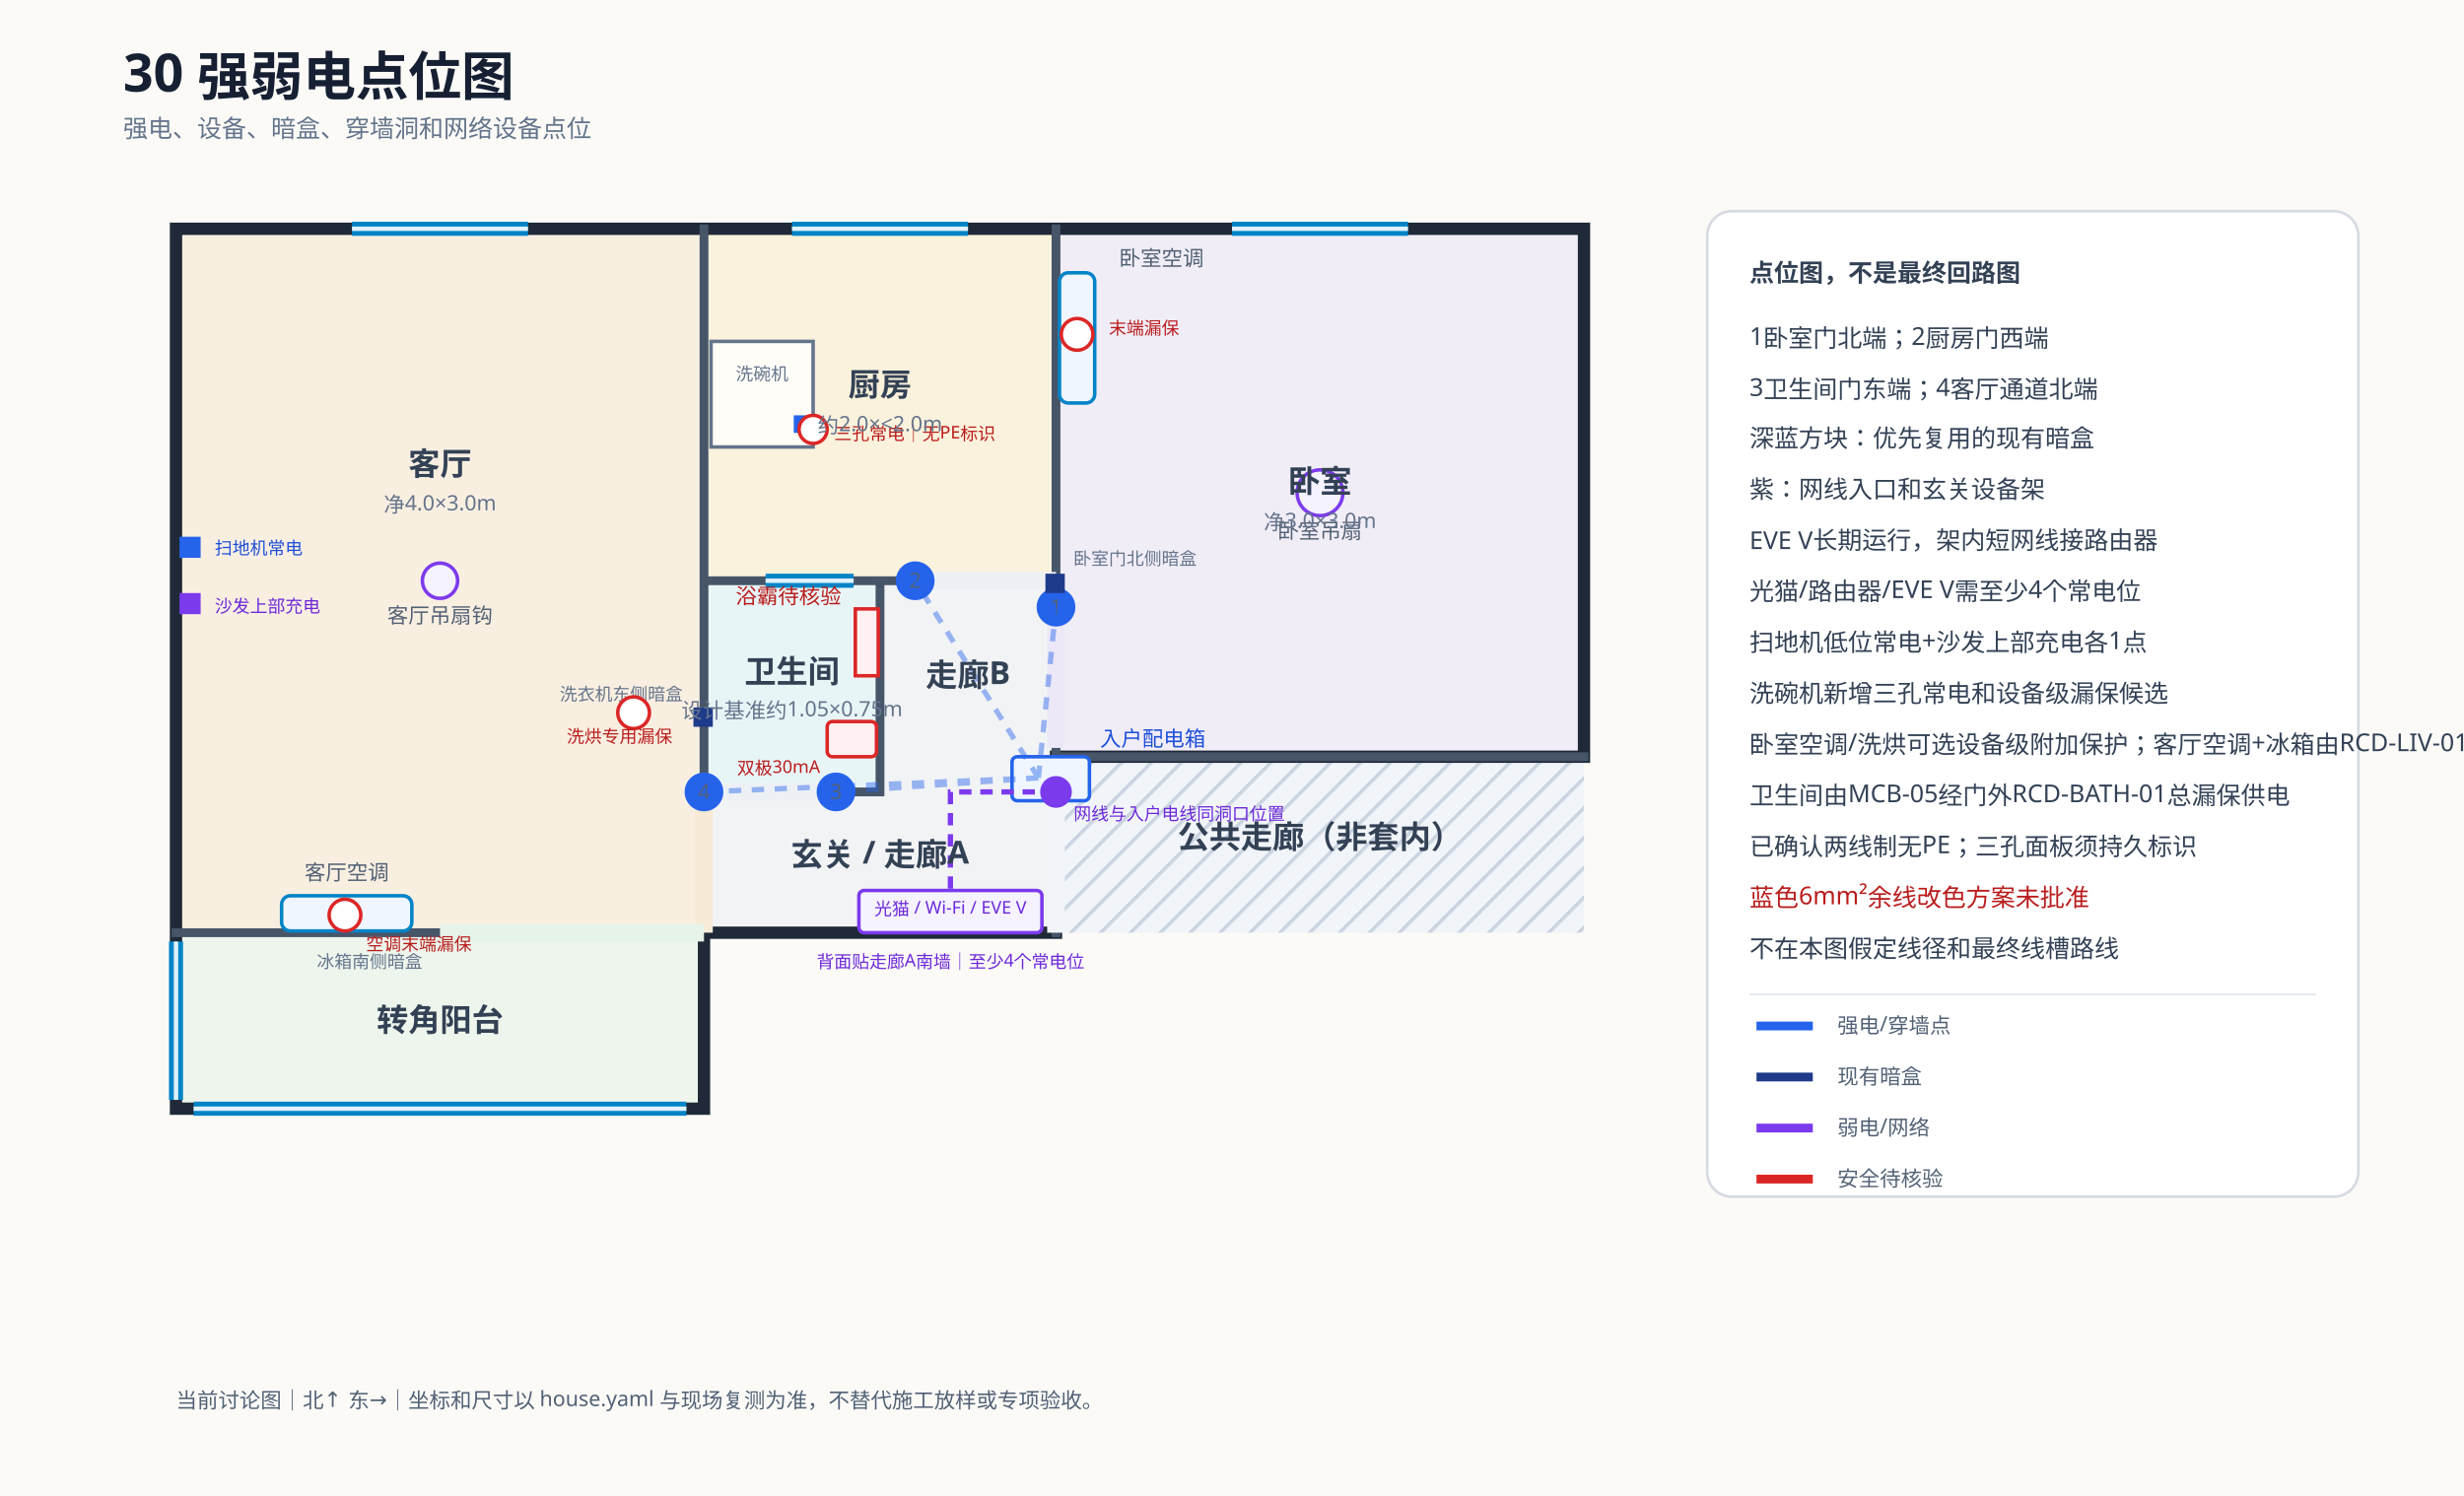
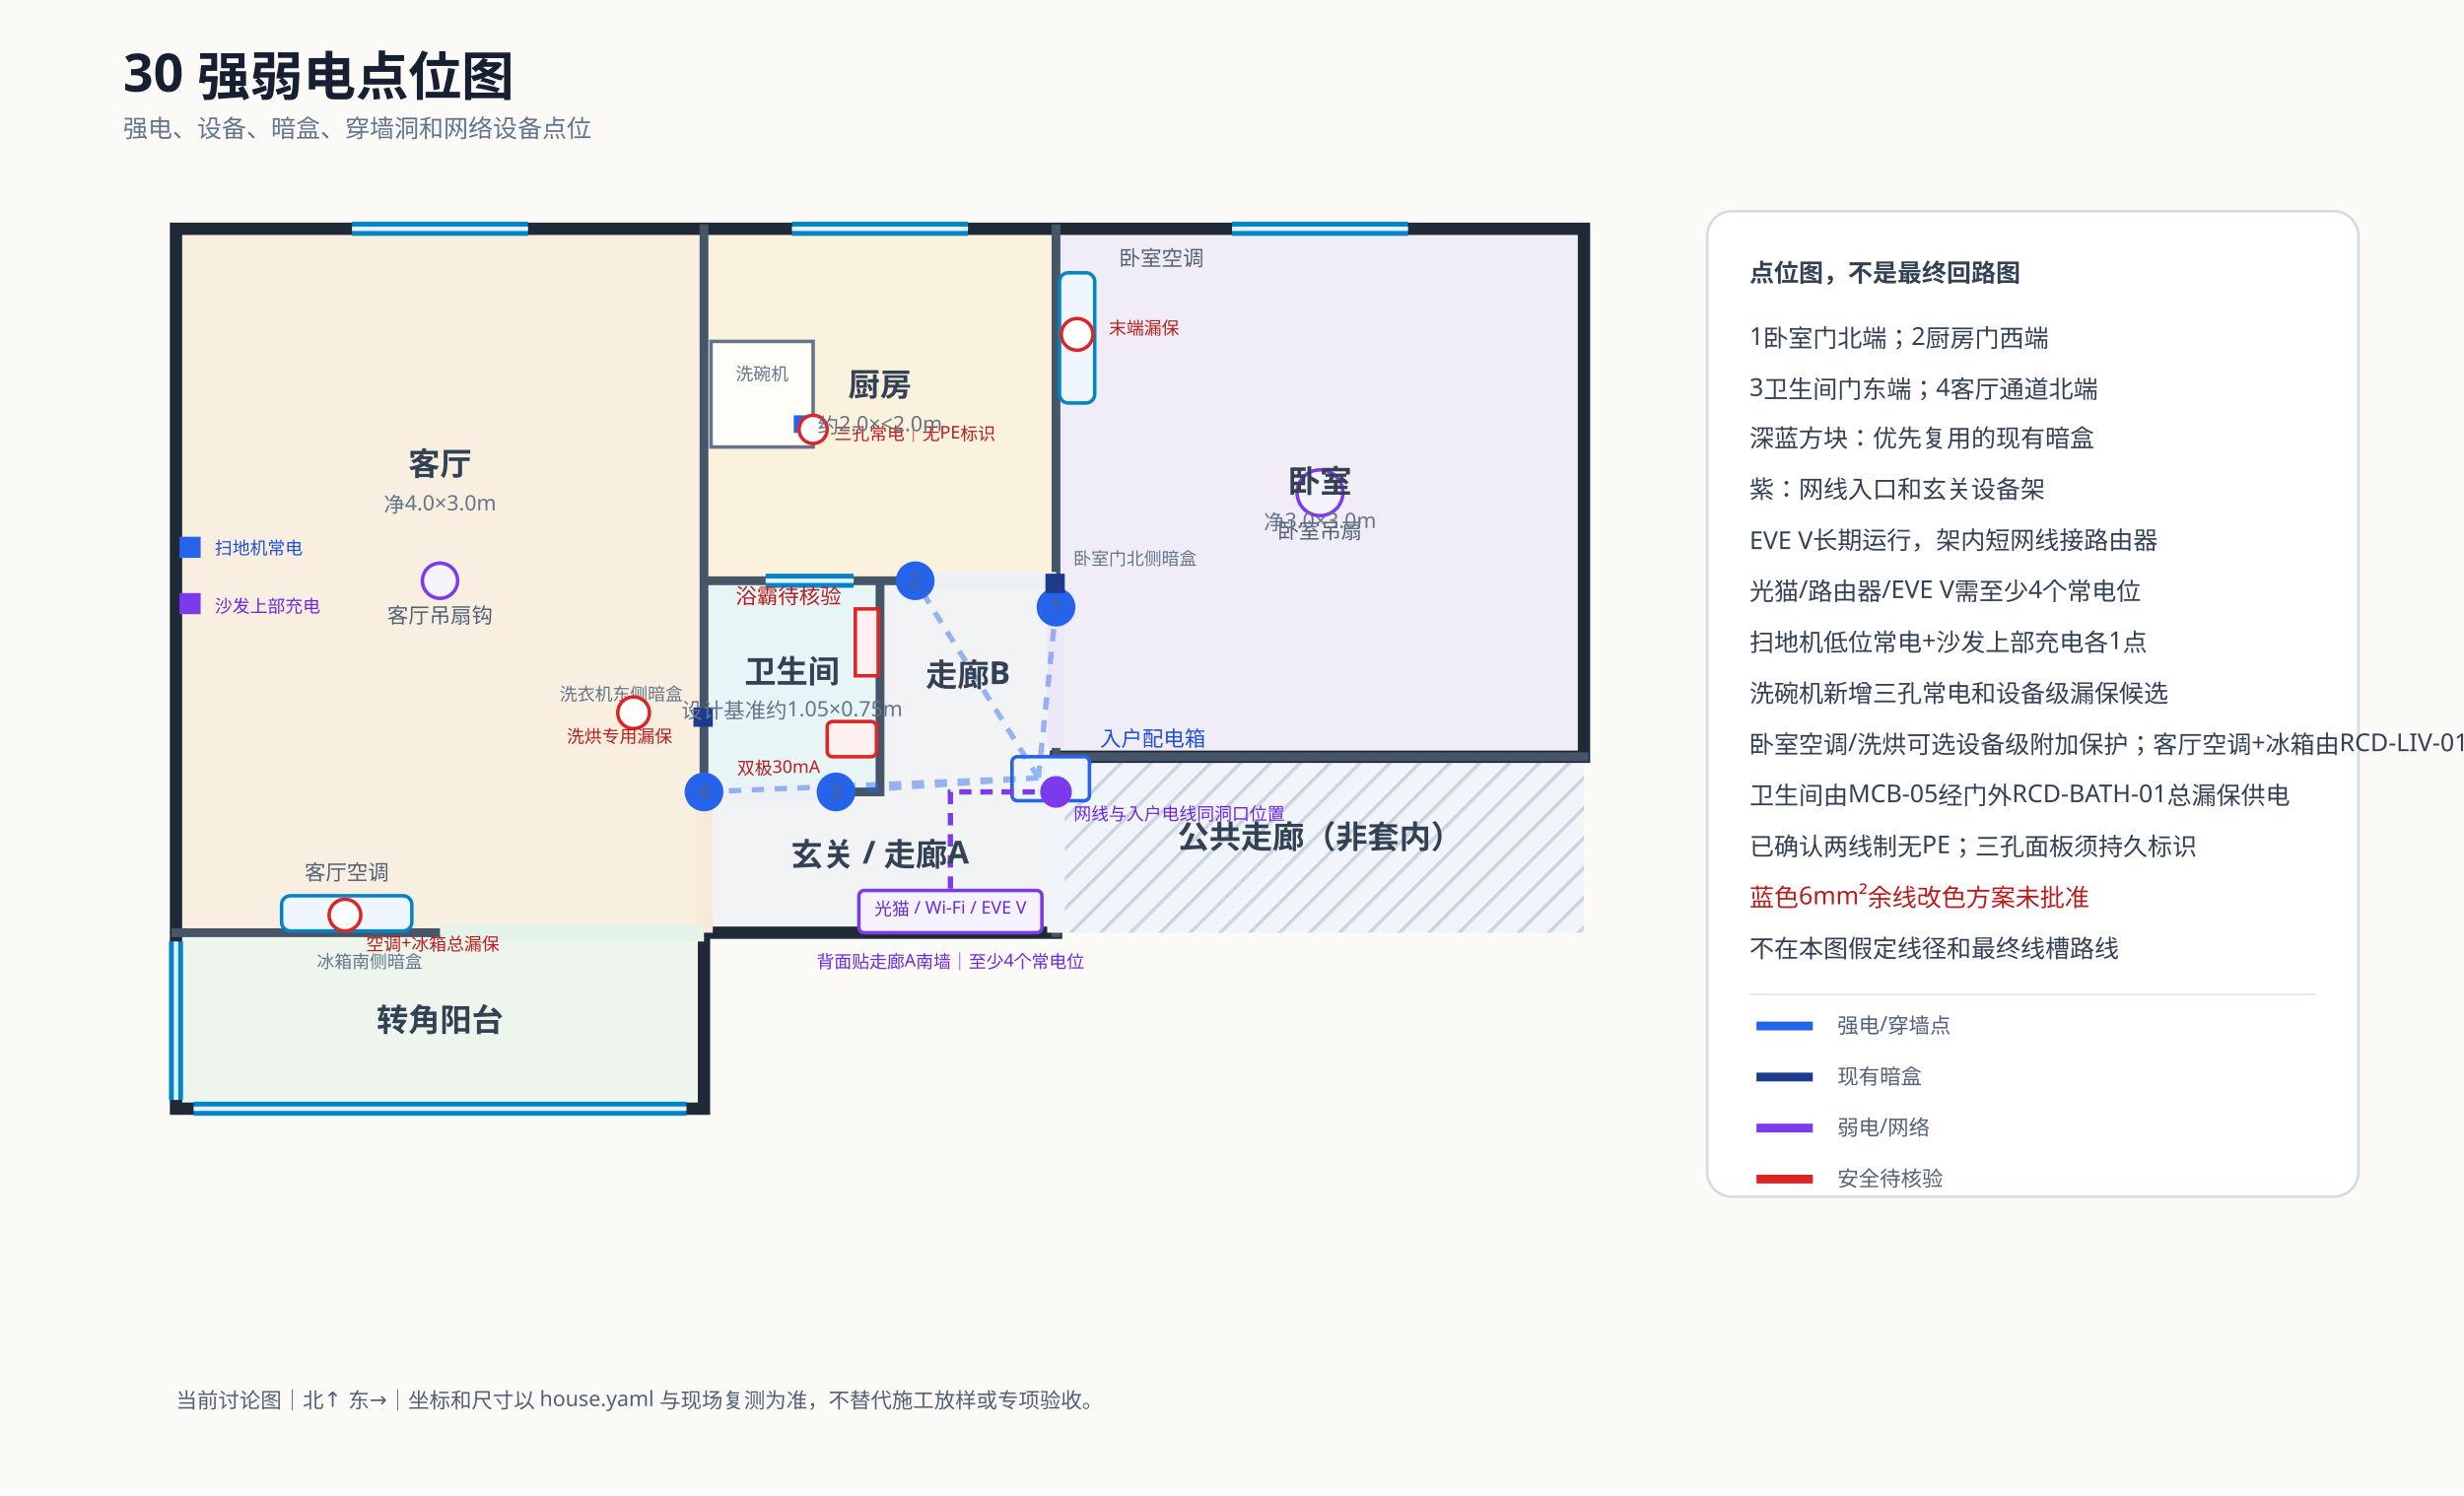
<svg xmlns="http://www.w3.org/2000/svg" width="1400" height="850" viewBox="0 0 1400 850" data-diagram-role="electrical-low-voltage" role="img">
  <defs>
    <pattern id="hatch" width="12" height="12" patternUnits="userSpaceOnUse" patternTransform="rotate(45)">
      <rect width="12" height="12" fill="#f1f5f9" />
      <line y2="12" stroke="#cbd5e1" stroke-width="4" />
    </pattern>
    <pattern id="danger" width="10" height="10" patternUnits="userSpaceOnUse" patternTransform="rotate(45)">
      <rect width="10" height="10" fill="#fff1f2" />
      <line y2="10" stroke="#fecaca" stroke-width="3" />
    </pattern>
    <marker id="arrow" markerWidth="8" markerHeight="8" refX="6" refY="4" orient="auto">
      <path d="M0 0L8 4 0 8z" fill="#334155" />
    </marker>
    <marker id="blue-arrow" markerWidth="8" markerHeight="8" refX="6" refY="4" orient="auto">
      <path d="M0 0L8 4 0 8z" fill="#2563eb" />
    </marker>
    <style>
    text{font-family:"Source Han Sans SC","Heiti SC","Arial Unicode MS",sans-serif}
    .wall{fill:none;stroke:#1f2937;stroke-width:7;stroke-linecap:square;stroke-linejoin:miter}
    .iw{fill:none;stroke:#475569;stroke-width:5;stroke-linecap:square}
    .win{stroke:#0284c7;stroke-width:8}.winc{stroke:#e0f2fe;stroke-width:2.5}
    .title{font-size:30px;font-weight:750;fill:#172033}.subtitle{font-size:14px;fill:#64748b}
    .room{font-size:18px;font-weight:750;fill:#334155;text-anchor:middle}.roomsub{font-size:12px;fill:#64748b;text-anchor:middle}
    .note{font-size:14px;fill:#334155}.small{font-size:12px;fill:#526175}.micro{font-size:10px;fill:#64748b}
    .panel{fill:#fff;stroke:#d6dae1;stroke-width:1.5}.fixed{fill:#fffdf8;stroke:#64748b;stroke-width:2}
    .planned{fill:#fff7ed;stroke:#f97316;stroke-width:2;stroke-dasharray:7 5}
    .water{fill:none;stroke:#0284c7;stroke-width:4}.hot{fill:none;stroke:#dc2626;stroke-width:4}
    .drain{fill:none;stroke:#0f766e;stroke-width:5}.gas{fill:none;stroke:#ea580c;stroke-width:4}
    .power{fill:none;stroke:#2563eb;stroke-width:3}.network{fill:none;stroke:#7c3aed;stroke-width:3;stroke-dasharray:7 5}
    .danger{fill:#fff1f2;stroke:#dc2626;stroke-width:2}.cat{fill:none;stroke:#16a34a;stroke-width:6;stroke-dasharray:8 5}
    .dim{fill:none;stroke:#64748b;stroke-width:1.5}.dimtext{font-size:12px;fill:#475569;text-anchor:middle}
    .center{text-anchor:middle}.bold{font-weight:700}.orange{fill:#c2410c}.red{fill:#b91c1c}.blue{fill:#1d4ed8}.green{fill:#15803d}.purple{fill:#6d28d9}
  </style>
  </defs>
  <rect width="1400" height="850" fill="#fbfaf7" />
  <text x="70" y="52" class="title">30 强弱电点位图</text>
  <text x="70" y="78" class="subtitle">强电、设备、暗盒、穿墙洞和网络设备点位</text>
  <rect x="100" y="130" width="300" height="400" fill="#f7ead7" opacity="0.68" />
  <rect x="100" y="530" width="300" height="100" fill="#e6f3e8" opacity="0.68" />
  <rect x="400" y="130" width="200" height="200" fill="#f9efd0" opacity="0.68" />
  <rect x="400" y="330" width="100" height="120" fill="#dff3f7" opacity="0.68" />
  <rect x="500" y="330" width="100" height="120" fill="#edf1f5" opacity="0.68" />
  <rect x="400" y="450" width="200" height="80" fill="#edf1f5" opacity="0.68" />
  <rect x="600" y="130" width="300" height="300" fill="#ece8f7" opacity="0.68" />
  <rect x="600" y="430" width="300" height="100" fill="url(#hatch)" />
  <path class="wall" d="M100 130H900V430H600V530H400V630H100Z" />
  <path class="iw" d="M400 130V450M400 330H520M500 330V450M400 450H405M475 450H500M600 130V345M600 425V530M600 430H900M100 530H250" />
  <g data-connection="hall-a-b-open" />
  <path d="M400 450V530" stroke="#f7ead7" stroke-width="10" />
  <path d="M520 330H600" stroke="#edf1f5" stroke-width="10" />
  <path d="M405 450H475" stroke="#edf1f5" stroke-width="10" />
  <path d="M600 345V425" stroke="#ece8f7" stroke-width="10" />
  <path d="M600 450V530" stroke="#f1f5f9" stroke-width="10" />
  <path d="M250 530H400" stroke="#e6f3e8" stroke-width="10" />
  <path class="win" d="M200 130H300M450 130H550M700 130H800M100 535V625M110 630H390M435 330H485" />
  <path class="winc" d="M200 130H300M450 130H550M700 130H800M100 535V625M110 630H390M435 330H485" />
  <rect x="575" y="430" width="44" height="25" rx="3" fill="#eff6ff" stroke="#2563eb" stroke-width="2" />
  <text x="625" y="424" class="small blue">入户配电箱</text>
  <circle cx="600" cy="345" r="11" fill="#2563eb" />
  <text x="600" y="349" fill="#fff" class="small center">1</text>
  <circle cx="520" cy="330" r="11" fill="#2563eb" />
  <text x="520" y="334" fill="#fff" class="small center">2</text>
  <circle cx="475" cy="450" r="11" fill="#2563eb" />
  <text x="475" y="454" fill="#fff" class="small center">3</text>
  <circle cx="400" cy="450" r="11" fill="#2563eb" />
  <text x="400" y="454" fill="#fff" class="small center">4</text>
  <path class="power" d="M590 442L600 345M590 442L520 330M590 442L475 450M590 442L400 450" stroke-dasharray="7 6" opacity=".45" />
  <rect x="190" y="518" width="11" height="11" fill="#1e3a8a" />
  <text x="180" y="550" class="micro">冰箱南侧暗盒</text>
  <rect x="394" y="402" width="11" height="11" fill="#1e3a8a" />
  <text x="318" y="398" class="micro">洗衣机东侧暗盒</text>
  <rect x="594" y="326" width="11" height="11" fill="#1e3a8a" />
  <text x="610" y="321" class="micro">卧室门北侧暗盒</text>
  <rect x="160" y="509" width="74" height="20" rx="5" fill="#eff6ff" stroke="#0284c7" stroke-width="2" />
  <text x="197" y="500" class="small center">客厅空调</text>
  <rect x="602" y="155" width="20" height="74" rx="5" fill="#eff6ff" stroke="#0284c7" stroke-width="2" />
  <text x="636" y="151" class="small">卧室空调</text>
-   <circle cx="196" cy="520" r="9" fill="#fff" stroke="#dc2626" stroke-width="2" data-device-protection="SRCD-AC-LIV" />
-   <text x="208" y="540" class="micro red">空调末端漏保</text>
+   <circle cx="196" cy="520" r="9" fill="#fff" stroke="#dc2626" stroke-width="2" data-device-protection="RCD-LIV-01" />
+   <text x="208" y="540" class="micro red">空调+冰箱总漏保</text>
  <circle cx="612" cy="190" r="9" fill="#fff" stroke="#dc2626" stroke-width="2" data-device-protection="SRCD-AC-BED" />
  <text x="630" y="190" class="micro red">末端漏保</text>
  <circle cx="360" cy="405" r="9" fill="#fff" stroke="#dc2626" stroke-width="2" data-device-protection="SRCD-WASHER" />
  <text x="322" y="422" class="micro red">洗烘专用漏保</text>
  <rect x="404" y="194" width="58" height="60" class="fixed" data-appliance="dishwasher" />
  <text x="433" y="216" class="micro center">洗碗机</text>
  <rect x="451" y="236" width="10" height="10" fill="#2563eb" data-outlet="dishwasher-three-hole" />
  <circle cx="462" cy="244" r="8" fill="#fff" stroke="#dc2626" stroke-width="2" data-device-protection="SRCD-DISHWASHER" />
  <text x="474" y="250" class="micro red">三孔常电｜无PE标识</text>
  <circle cx="750" cy="280" r="13" fill="#f5f3ff" stroke="#7c3aed" stroke-width="2" />
  <text x="750" y="306" class="small center">卧室吊扇</text>
  <circle cx="250" cy="330" r="10" fill="#f5f3ff" stroke="#7c3aed" stroke-width="2" />
  <text x="250" y="354" class="small center">客厅吊扇钩</text>
  <rect x="486" y="346" width="13" height="38" class="danger" />
  <text x="478" y="343" class="small red" text-anchor="end">浴霸待核验</text>
  <rect x="470" y="410" width="28" height="20" rx="3" fill="#fff1f2" stroke="#dc2626" stroke-width="2" data-device-protection="RCD-BATH-01" />
  <text x="466" y="440" class="micro red" text-anchor="end">双极30mA</text>
  <rect x="102" y="305" width="12" height="12" fill="#2563eb" data-outlet="robot-always-on" />
  <rect x="102" y="337" width="12" height="12" fill="#7c3aed" data-outlet="sofa-charge" />
  <text x="122" y="315" class="micro blue">扫地机常电</text>
  <text x="122" y="348" class="micro purple">沙发上部充电</text>
  <circle cx="600" cy="450" r="9" fill="#7c3aed" />
  <path class="network" d="M600 450H540V506" />
  <rect x="488" y="506" width="104" height="24" rx="3" fill="#f5f3ff" stroke="#7c3aed" stroke-width="2" data-device-shelf="hall-a" data-wall-anchor="hall-a-south-wall" />
  <text x="540" y="520" class="micro purple center">光猫 / Wi-Fi / EVE V</text>
  <text x="540" y="550" class="micro purple center">背面贴走廊A南墙｜至少4个常电位</text>
  <text x="610" y="466" class="micro purple">网线与入户电线同洞口位置</text>
  <text x="250" y="270" class="room">客厅</text>
  <text x="250" y="291" class="roomsub">净4.0×3.0m</text>
  <text x="500" y="225" class="room">厨房</text>
  <text x="500" y="246" class="roomsub">约2.0×&lt;2.0m</text>
  <text x="450" y="388" class="room">卫生间</text>
  <text x="450" y="408" class="roomsub">设计基准约1.05×0.75m</text>
  <text x="750" y="280" class="room">卧室</text>
  <text x="750" y="301" class="roomsub">净3.0×3.0m</text>
  <text x="550" y="390" class="room">走廊B</text>
  <text x="500" y="492" class="room">玄关 / 走廊A</text>
  <text x="250" y="586" class="room">转角阳台</text>
  <text x="750" y="482" class="room">公共走廊（非套内）</text>
  <rect x="970" y="120" width="370" height="560" rx="14" class="panel" />
  <text x="994" y="160" class="note bold">点位图，不是最终回路图</text>
  <text x="994" y="196" class="note">1卧室门北端；2厨房门西端</text>
  <text x="994" y="225" class="note">3卫生间门东端；4客厅通道北端</text>
  <text x="994" y="254" class="note">深蓝方块：优先复用的现有暗盒</text>
  <text x="994" y="283" class="note">紫：网线入口和玄关设备架</text>
  <text x="994" y="312" class="note">EVE V长期运行，架内短网线接路由器</text>
  <text x="994" y="341" class="note">光猫/路由器/EVE V需至少4个常电位</text>
  <text x="994" y="370" class="note">扫地机低位常电+沙发上部充电各1点</text>
  <text x="994" y="399" class="note">洗碗机新增三孔常电和设备级漏保候选</text>
  <text x="994" y="428" class="note">卧室空调/洗烘可选设备级附加保护；客厅空调+冰箱由RCD-LIV-01总保护</text>
  <text x="994" y="457" class="note">卫生间由MCB-05经门外RCD-BATH-01总漏保供电</text>
  <text x="994" y="486" class="note">已确认两线制无PE；三孔面板须持久标识</text>
  <text x="994" y="515" class="note red">蓝色6mm²余线改色方案未批准</text>
  <text x="994" y="544" class="note">不在本图假定线径和最终线槽路线</text>
  <line x1="994" y1="565" x2="1316" y2="565" stroke="#e2e8f0" />
  <line x1="998" y1="583" x2="1030" y2="583" stroke="#2563eb" stroke-width="5" />
  <text x="1044" y="587" class="small">强电/穿墙点</text>
  <line x1="998" y1="612" x2="1030" y2="612" stroke="#1e3a8a" stroke-width="5" />
  <text x="1044" y="616" class="small">现有暗盒</text>
  <line x1="998" y1="641" x2="1030" y2="641" stroke="#7c3aed" stroke-width="5" />
  <text x="1044" y="645" class="small">弱电/网络</text>
  <line x1="998" y1="670" x2="1030" y2="670" stroke="#dc2626" stroke-width="5" />
  <text x="1044" y="674" class="small">安全待核验</text>
  <text x="100" y="800" class="small">当前讨论图｜北↑ 东→｜坐标和尺寸以 house.yaml 与现场复测为准，不替代施工放样或专项验收。</text>
</svg>
